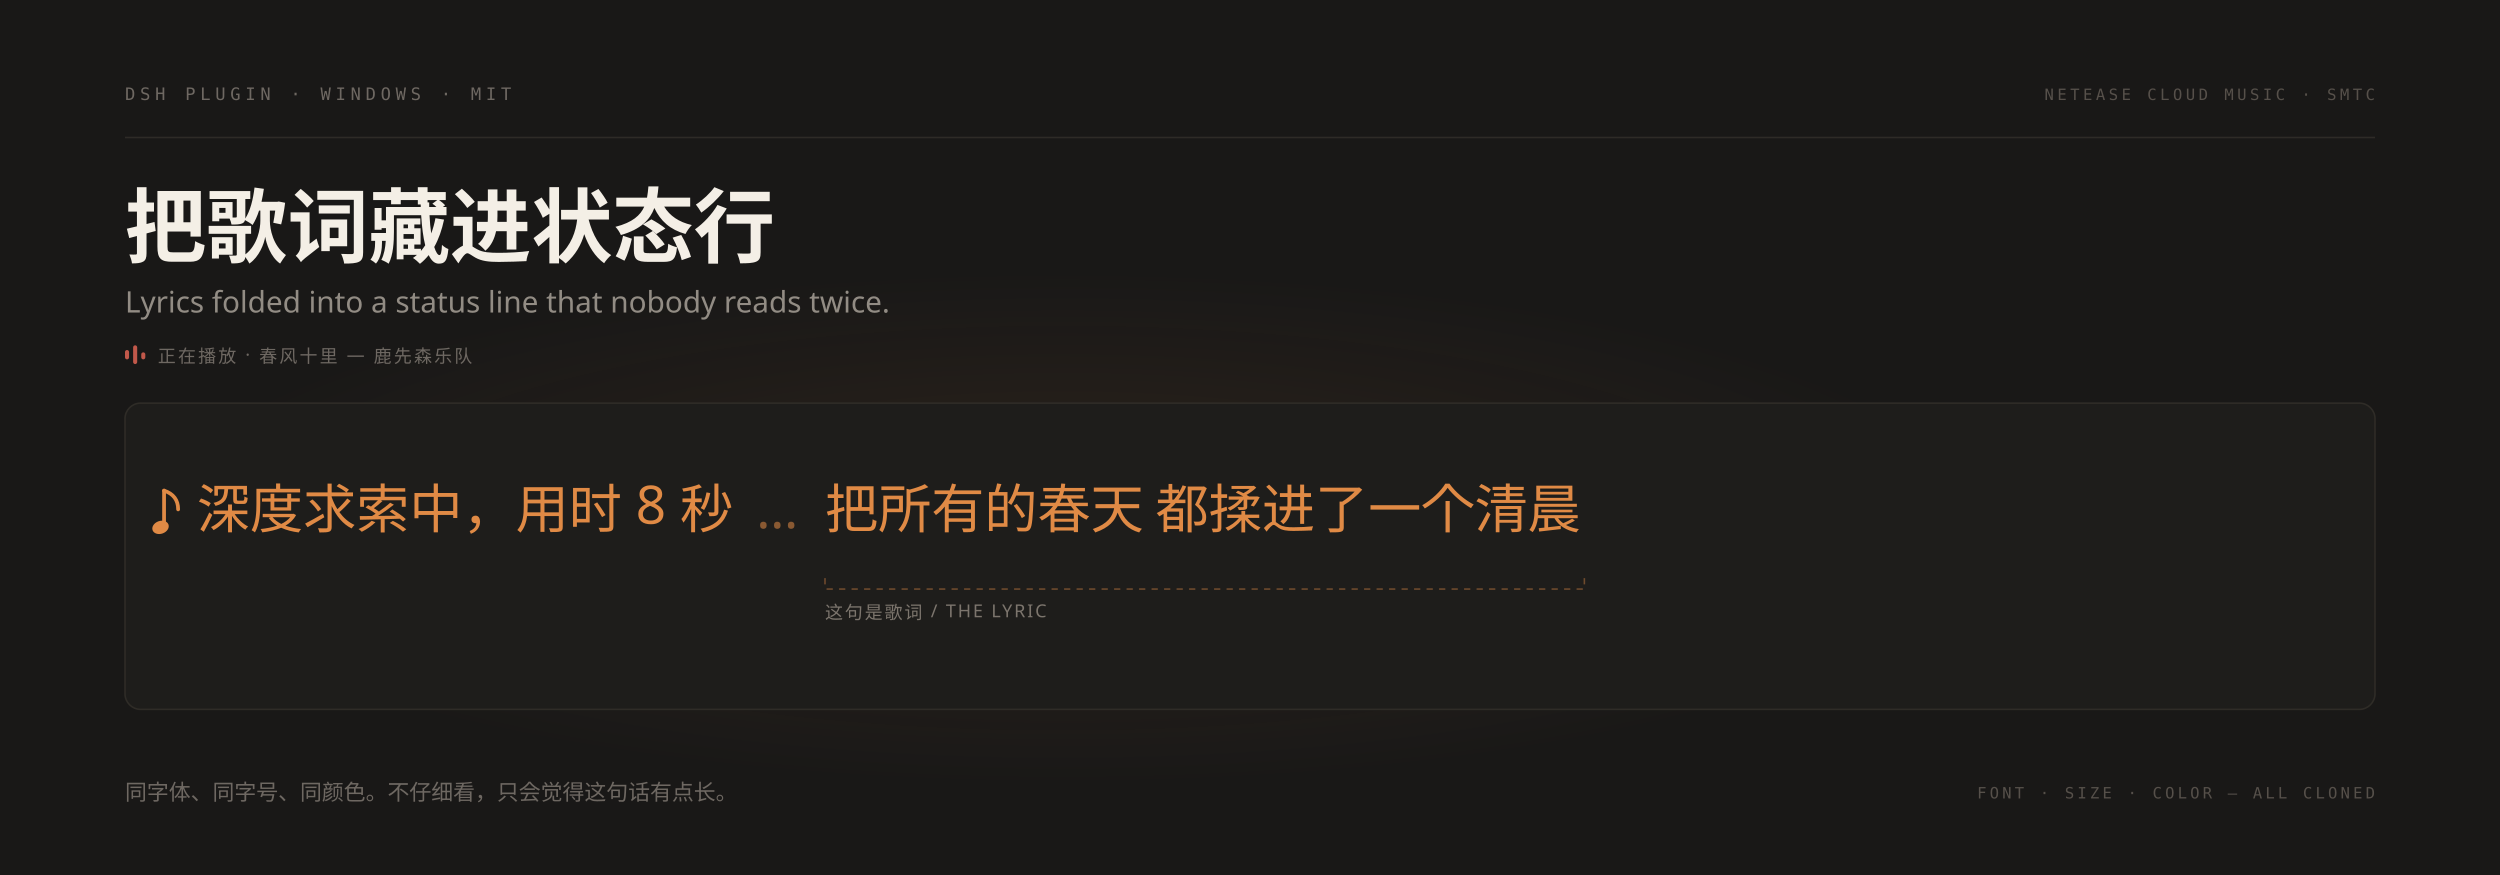
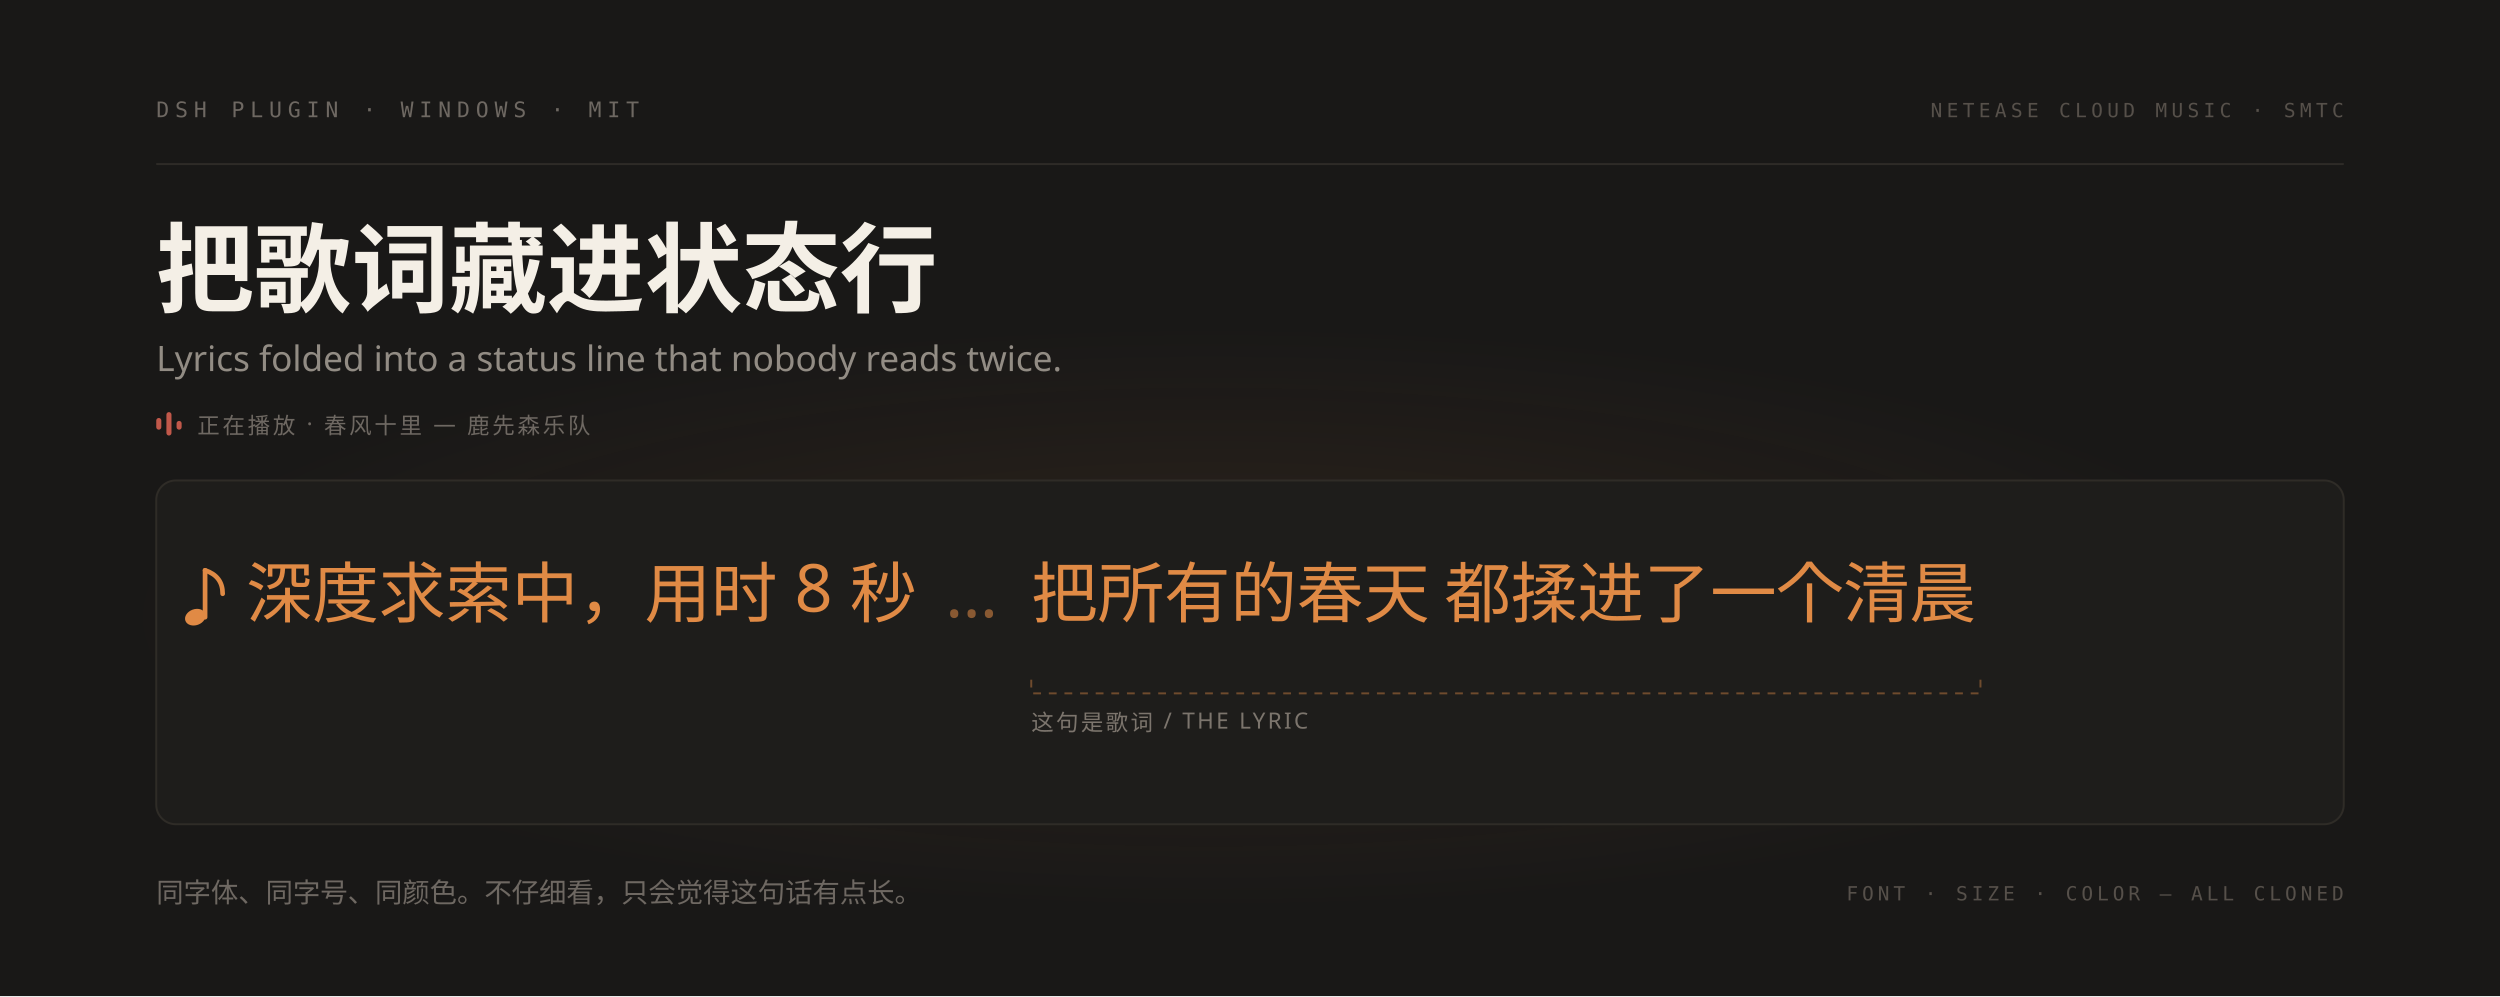
- <svg xmlns="http://www.w3.org/2000/svg" width="1600" height="560" viewBox="0 0 1600 560" role="img" aria-label="dsh-plugin-netease-lyrics：把歌词藏进 DSH 状态行">
+ <svg xmlns="http://www.w3.org/2000/svg" width="1280" height="510" viewBox="0 0 1280 510" role="img" aria-label="dsh-plugin-netease-lyrics：把歌词藏进 DSH 状态行">
  <defs>
    <radialGradient id="g" cx="0.5" cy="0.5" r="0.5">
      <stop offset="0" stop-color="#E08A45" stop-opacity="0.10" />
      <stop offset="1" stop-color="#E08A45" stop-opacity="0" />
    </radialGradient>
  </defs>
-   <rect width="1600" height="560" fill="#191817" />
-   <ellipse cx="680" cy="338" rx="600" ry="165" fill="url(#g)" />
-   <line x1="80" y1="88" x2="1520" y2="88" stroke="#2E2B27" stroke-width="1" />
-   <text x="80" y="64" font-family="JetBrains Mono, SF Mono, Menlo, Consolas, monospace" font-size="11" letter-spacing="3" fill="#6E6862">DSH PLUGIN · WINDOWS · MIT</text>
-   <text x="1520" y="64" text-anchor="end" font-family="JetBrains Mono, SF Mono, Menlo, Consolas, monospace" font-size="10" letter-spacing="2.2" fill="#56504A">NETEASE CLOUD MUSIC · SMTC</text>
-   <text x="80" y="164" font-family="PingFang SC, Microsoft YaHei, Noto Sans SC, system-ui, sans-serif" font-size="52" font-weight="600" fill="#F4EFE6">把歌词藏进状态行</text>
-   <text x="80" y="200" font-family="PingFang SC, Microsoft YaHei, Noto Sans SC, system-ui, sans-serif" font-size="19" fill="#928C84">Lyrics folded into a status line that nobody reads twice.</text>
+   <rect width="1280" height="510" fill="#191817" />
+   <ellipse cx="620" cy="316" rx="560" ry="150" fill="url(#g)" />
+   <line x1="80" y1="84" x2="1200" y2="84" stroke="#2E2B27" stroke-width="1" />
+   <text x="80" y="60" font-family="JetBrains Mono, SF Mono, Menlo, Consolas, monospace" font-size="11" letter-spacing="3" fill="#6E6862">DSH PLUGIN · WINDOWS · MIT</text>
+   <text x="1200" y="60" text-anchor="end" font-family="JetBrains Mono, SF Mono, Menlo, Consolas, monospace" font-size="10" letter-spacing="2.2" fill="#56504A">NETEASE CLOUD MUSIC · SMTC</text>
+   <text x="80" y="156" font-family="PingFang SC, Microsoft YaHei, Noto Sans SC, system-ui, sans-serif" font-size="50" font-weight="600" fill="#F4EFE6">把歌词藏进状态行</text>
+   <text x="80" y="190" font-family="PingFang SC, Microsoft YaHei, Noto Sans SC, system-ui, sans-serif" font-size="18" fill="#928C84">Lyrics folded into a status line that nobody reads twice.</text>
  <g>
-     <rect x="80" y="224" width="2.6" height="6" rx="1.3" fill="#C1584A" />
-     <rect x="85.2" y="221" width="2.6" height="12" rx="1.3" fill="#C1584A" />
-     <rect x="90.4" y="225.5" width="2.6" height="4.5" rx="1.3" fill="#C1584A" />
+     <rect x="80" y="214" width="2.6" height="6" rx="1.3" fill="#C1584A" />
+     <rect x="85.2" y="211" width="2.6" height="12" rx="1.3" fill="#C1584A" />
+     <rect x="90.4" y="215.5" width="2.6" height="4.5" rx="1.3" fill="#C1584A" />
  </g>
-   <text x="101" y="232" font-family="PingFang SC, Microsoft YaHei, Noto Sans SC, system-ui, sans-serif" font-size="11.5" letter-spacing="1.4" fill="#6E6862">正在播放 · 春风十里 — 鹿先森乐队</text>
-   <rect x="80" y="258" width="1440" height="196" rx="10" fill="#1E1D1B" stroke="#2F2C27" stroke-width="1" />
+   <text x="101" y="222" font-family="PingFang SC, Microsoft YaHei, Noto Sans SC, system-ui, sans-serif" font-size="11.5" letter-spacing="1.4" fill="#6E6862">正在播放 · 春风十里 — 鹿先森乐队</text>
+   <rect x="80" y="246" width="1120" height="176" rx="10" fill="#1E1D1B" stroke="#2F2C27" stroke-width="1" />
  <g>
-     <ellipse cx="100" cy="338" rx="5.4" ry="4.1" transform="rotate(-20 100 330)" fill="#E08A45" />
-     <path d="M105 338 V314" fill="none" stroke="#E08A45" stroke-width="2.4" stroke-linecap="round" />
-     <path d="M105 314 q9 3 9 12" fill="none" stroke="#E08A45" stroke-width="2.4" stroke-linecap="round" />
+     <ellipse cx="100" cy="316" rx="5.4" ry="4.1" transform="rotate(-20 100 316)" fill="#E08A45" />
+     <path d="M105 316 V292" fill="none" stroke="#E08A45" stroke-width="2.4" stroke-linecap="round" />
+     <path d="M105 292 q9 3 9 12" fill="none" stroke="#E08A45" stroke-width="2.4" stroke-linecap="round" />
  </g>
-   <text x="126" y="338" font-family="PingFang SC, Microsoft YaHei, Noto Sans SC, system-ui, sans-serif" font-size="34" font-weight="500" fill="#E08A45">深度求索中，用时 8 秒</text>
-   <text x="484" y="338" font-family="PingFang SC, Microsoft YaHei, Noto Sans SC, system-ui, sans-serif" font-size="34" fill="#E08A45" fill-opacity="0.55">…</text>
-   <text x="528" y="338" font-family="PingFang SC, Microsoft YaHei, Noto Sans SC, system-ui, sans-serif" font-size="34" font-weight="500" fill="#E08A45">把所有的春天 都揉进了一个清晨</text>
-   <path d="M528 370 v7 H1014 v-7" fill="none" stroke="#E08A45" stroke-opacity="0.42" stroke-width="1" stroke-dasharray="4 4" />
-   <text x="528" y="396" font-family="PingFang SC, Microsoft YaHei, Noto Sans SC, system-ui, sans-serif" font-size="11.5" letter-spacing="1.2" fill="#7C756D">这句是歌词 / THE LYRIC</text>
-   <text x="80" y="512" font-family="PingFang SC, Microsoft YaHei, Noto Sans SC, system-ui, sans-serif" font-size="14" fill="#6E6862">同字体、同字号、同颜色。不仔细看，只会觉得这句话有点长。</text>
-   <text x="1520" y="511" text-anchor="end" font-family="JetBrains Mono, SF Mono, Menlo, Consolas, monospace" font-size="10" letter-spacing="2" fill="#56504A">FONT · SIZE · COLOR — ALL CLONED</text>
+   <text x="126" y="316" font-family="PingFang SC, Microsoft YaHei, Noto Sans SC, system-ui, sans-serif" font-size="34" font-weight="500" fill="#E08A45">深度求索中，用时 8 秒</text>
+   <text x="484" y="316" font-family="PingFang SC, Microsoft YaHei, Noto Sans SC, system-ui, sans-serif" font-size="34" fill="#E08A45" fill-opacity="0.55">…</text>
+   <text x="528" y="316" font-family="PingFang SC, Microsoft YaHei, Noto Sans SC, system-ui, sans-serif" font-size="34" font-weight="500" fill="#E08A45">把所有的春天 都揉进了一个清晨</text>
+   <path d="M528 348 v7 H1014 v-7" fill="none" stroke="#E08A45" stroke-opacity="0.42" stroke-width="1" stroke-dasharray="4 4" />
+   <text x="528" y="374" font-family="PingFang SC, Microsoft YaHei, Noto Sans SC, system-ui, sans-serif" font-size="11.5" letter-spacing="1.2" fill="#7C756D">这句是歌词 / THE LYRIC</text>
+   <text x="80" y="462" font-family="PingFang SC, Microsoft YaHei, Noto Sans SC, system-ui, sans-serif" font-size="14" fill="#6E6862">同字体、同字号、同颜色。不仔细看，只会觉得这句话有点长。</text>
+   <text x="1200" y="461" text-anchor="end" font-family="JetBrains Mono, SF Mono, Menlo, Consolas, monospace" font-size="10" letter-spacing="2" fill="#56504A">FONT · SIZE · COLOR — ALL CLONED</text>
</svg>
